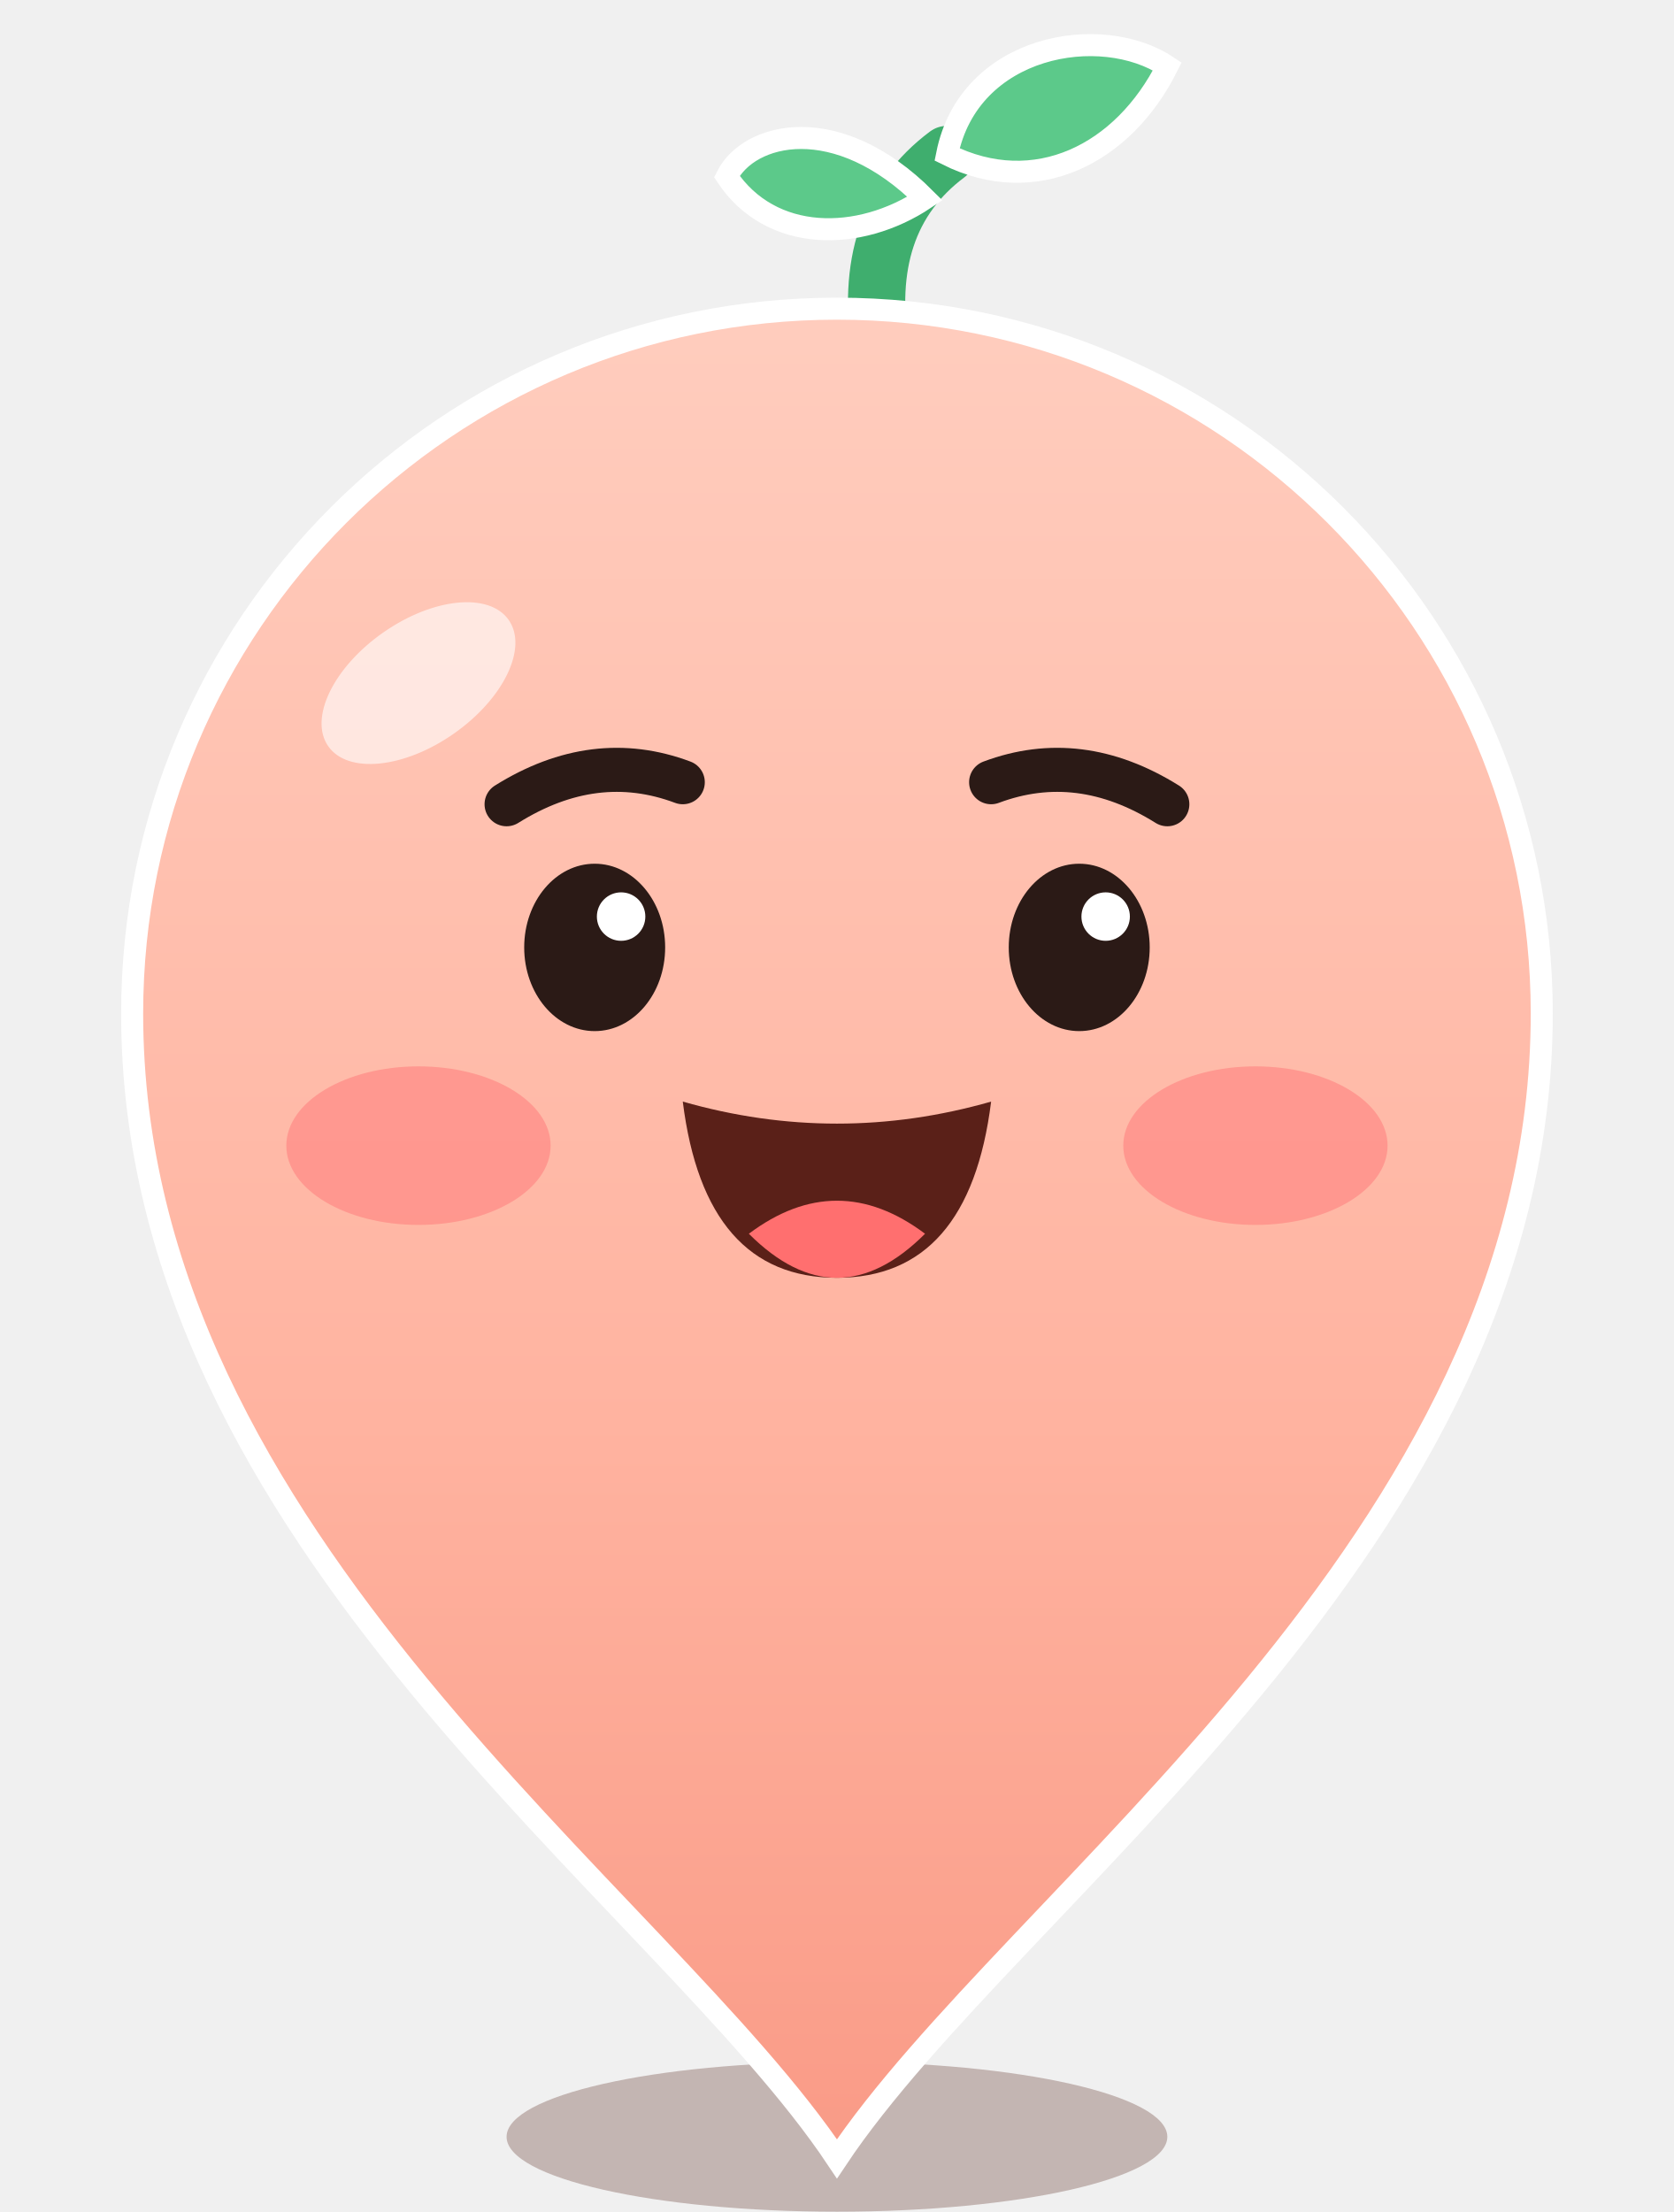
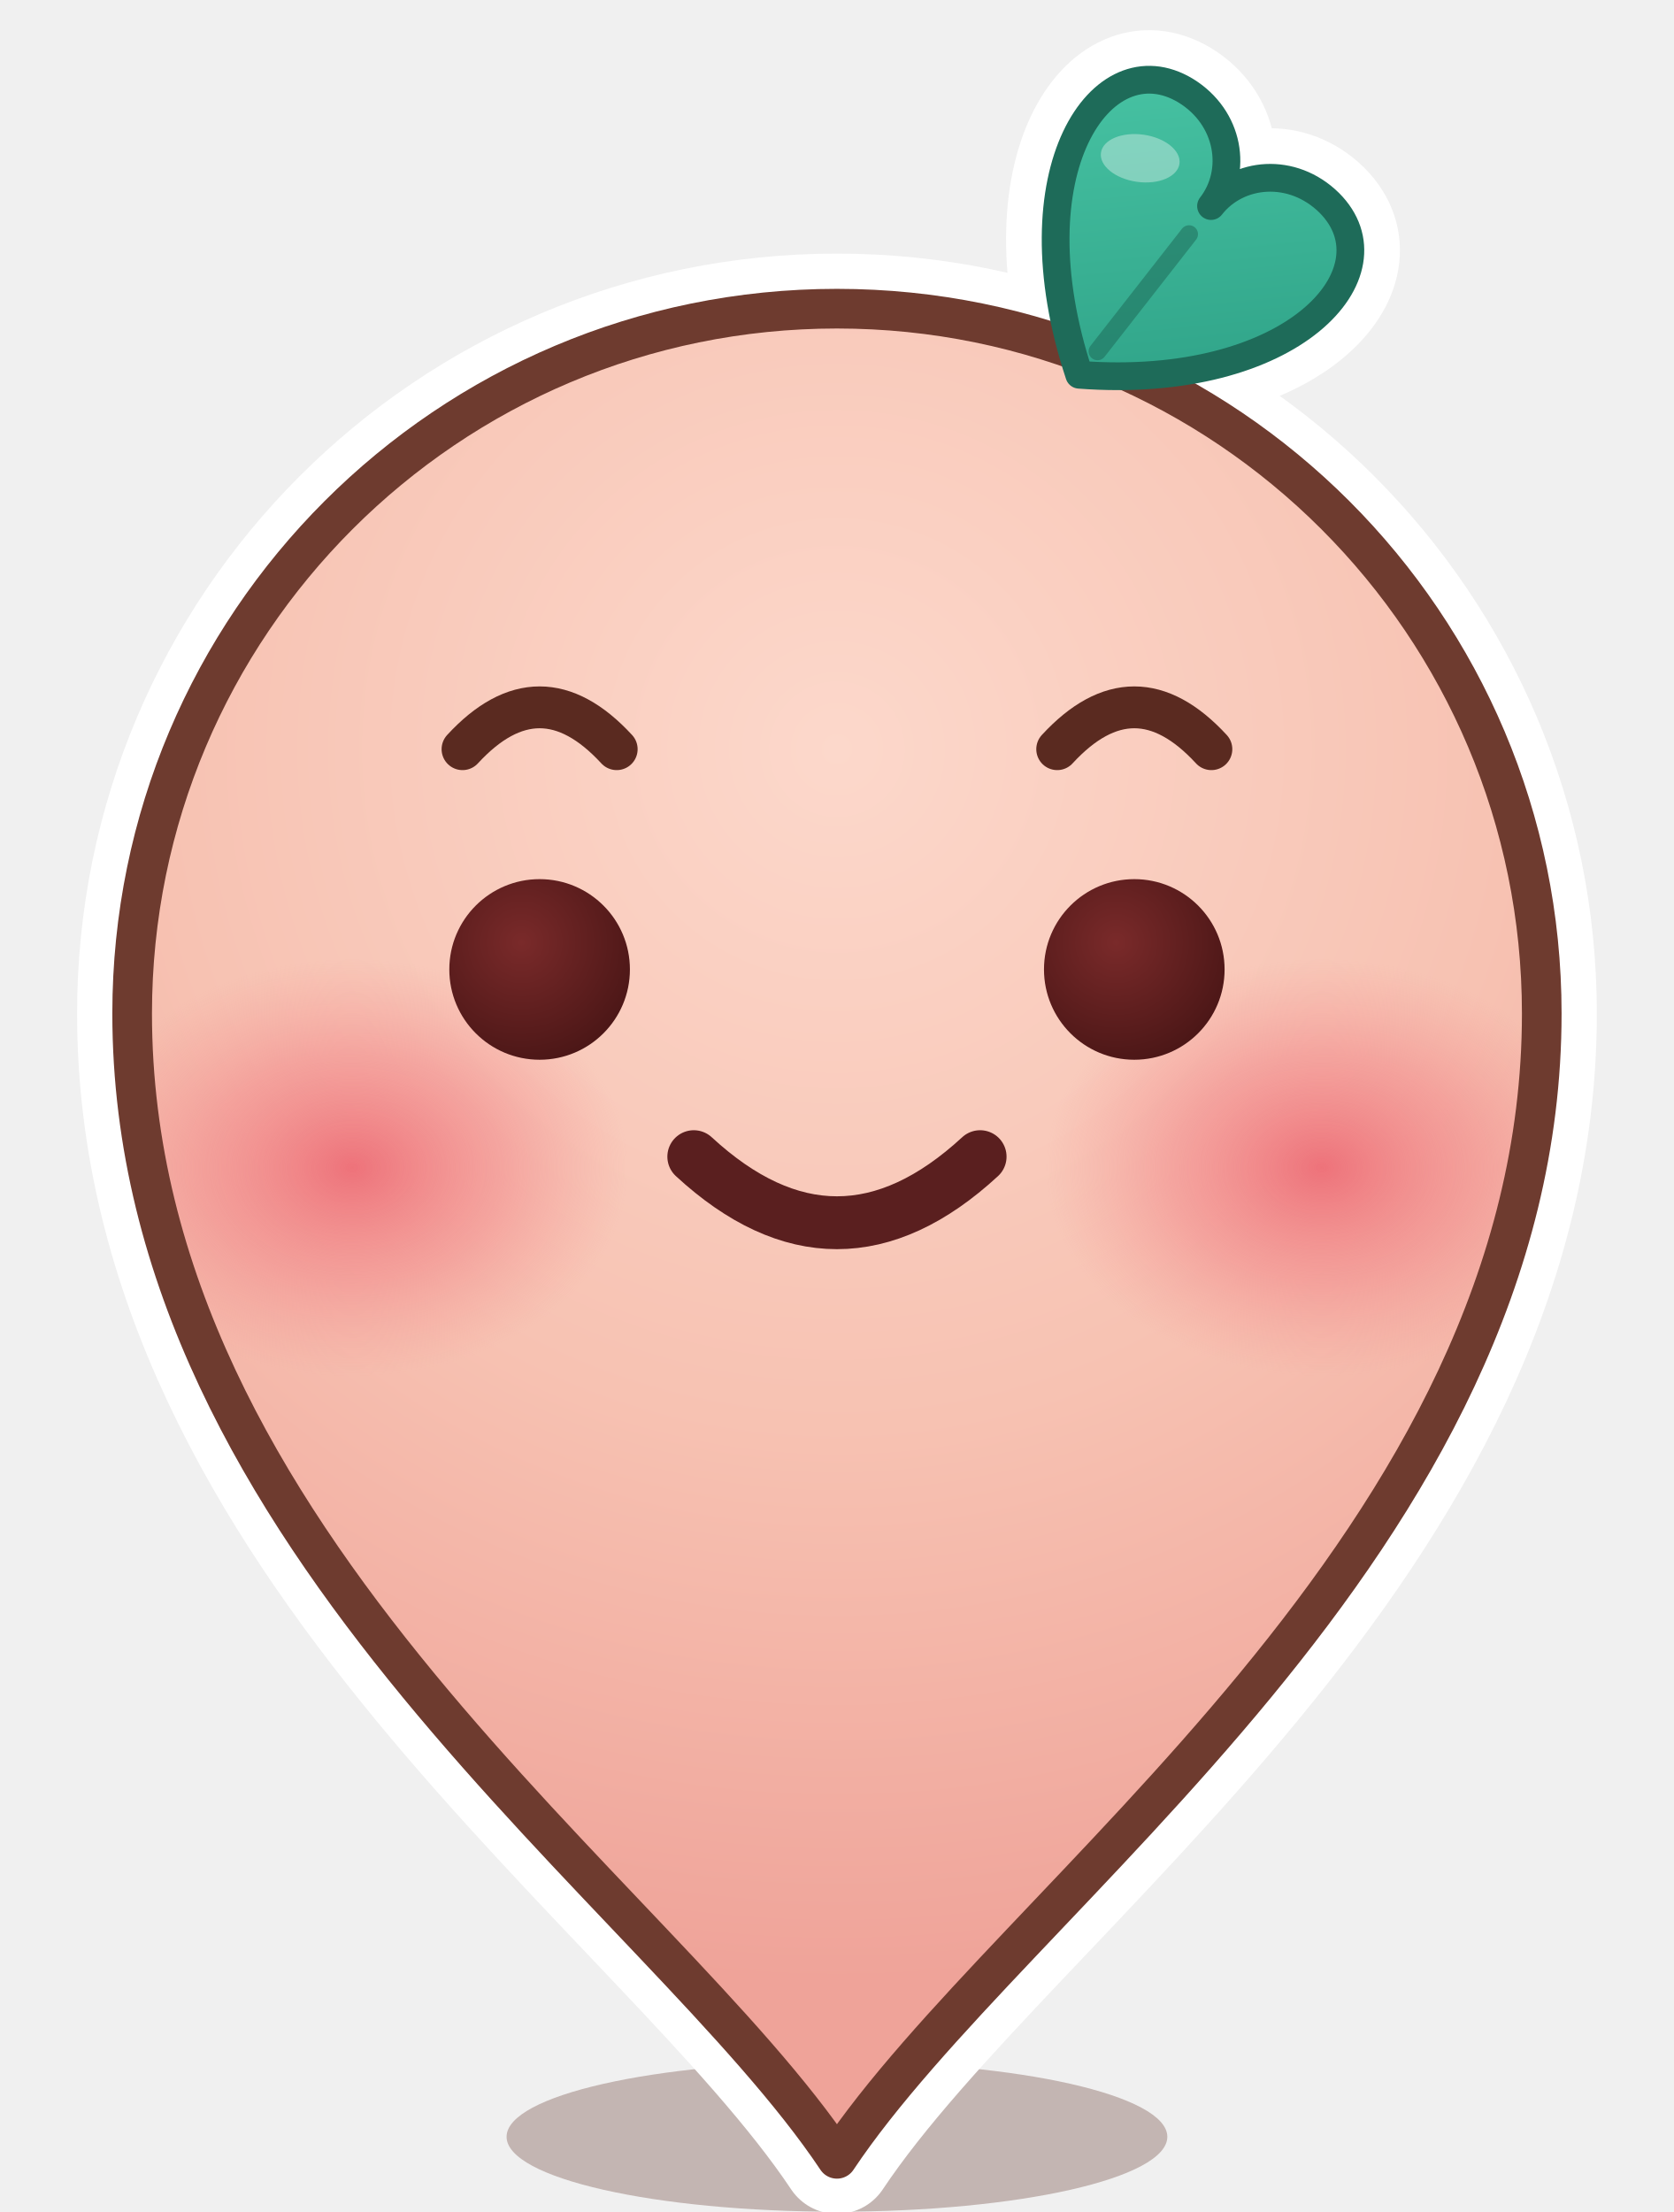
<svg xmlns="http://www.w3.org/2000/svg" width="56" height="74" viewBox="22 2 76 100.4">
  <defs>
-     <linearGradient id="peach-body" x1="0" y1="0" x2="0" y2="1">
-       <stop offset="0" stop-color="#FFCDBE" />
-       <stop offset="0.6" stop-color="#FFB3A0" />
-       <stop offset="1" stop-color="#F99A86" />
+     <radialGradient id="peach-body" cx="60" cy="36" r="56" gradientUnits="userSpaceOnUse">
+       <stop offset="0" stop-color="#FCD8CB" />
+       <stop offset="0.55" stop-color="#F7C2B2" />
+       <stop offset="1" stop-color="#EFA399" />
+     </radialGradient>
+     <radialGradient id="cheek" cx="0.5" cy="0.5" r="0.5">
+       <stop offset="0" stop-color="#EC6470" stop-opacity="0.85" />
+       <stop offset="0.55" stop-color="#F07C82" stop-opacity="0.45" />
+       <stop offset="1" stop-color="#F28C8C" stop-opacity="0" />
+     </radialGradient>
+     <radialGradient id="eye" cx="0.4" cy="0.35" r="0.7">
+       <stop offset="0" stop-color="#7A2A2A" />
+       <stop offset="1" stop-color="#4A1616" />
+     </radialGradient>
+     <linearGradient id="leaf" x1="0" y1="0" x2="1" y2="1">
+       <stop offset="0" stop-color="#48C4A4" />
+       <stop offset="1" stop-color="#2A9C82" />
    </linearGradient>
+     <clipPath id="body-clip">
+       <path d="M60 100 C52 88 28 72 28 48 A32 32 0 1 1 92 48 C92 72 68 88 60 100 Z" />
+     </clipPath>
  </defs>
  <ellipse id="그림자" cx="60" cy="99" rx="15" ry="3.4" fill="#5A2A20" opacity="0.3" />
-   <g id="새싹">
-     <path d="M62 18 Q61 12 65 9" stroke="#3FAE6E" stroke-width="2.6" stroke-linecap="round" fill="none" />
-     <path d="M65 9 C66 4 72 3 75 5 C73 9 69 11 65 9Z" fill="#5CC98A" stroke="#FFFFFF" stroke-width="1" />
-     <path d="M64 11 C60 7 56 8 55 10 C57 13 61 13 64 11Z" fill="#5CC98A" stroke="#FFFFFF" stroke-width="1" />
+   <g id="흰 테두리" fill="#FFFFFF" stroke="#FFFFFF" stroke-width="5" stroke-linejoin="round">
+     <path d="M60 100 C52 88 28 72 28 48 A32 32 0 1 1 92 48 C92 72 68 88 60 100 Z" />
+     <path transform="translate(71 19) rotate(38) scale(0.9)" d="M0 0 C-9 -6 -9.5 -14 -4.6 -14.6 C-2 -14.9 0 -13 0 -10.8 C0 -13 2 -14.9 4.6 -14.6 C9.5 -14 9 -6 0 0Z" />
  </g>
  <path id="몸" d="M60 100 C52 88 28 72 28 48 A32 32 0 1 1 92 48 C92 72 68 88 60 100 Z" fill="url(#peach-body)" />
-   <path id="외곽선" d="M60 100 C52 88 28 72 28 48 A32 32 0 1 1 92 48 C92 72 68 88 60 100 Z" fill="none" stroke="#FFFFFF" stroke-width="1" />
-   <ellipse id="반짝" cx="41" cy="33" rx="5" ry="2.8" transform="rotate(-35 41 33)" fill="#FFFFFF" opacity="0.6" />
+   <g id="볼터치" clip-path="url(#body-clip)">
+     <ellipse cx="38" cy="55" rx="12.5" ry="9.5" fill="url(#cheek)" />
+     <ellipse cx="82" cy="55" rx="12.5" ry="9.5" fill="url(#cheek)" />
+   </g>
+   <path id="갈색 테두리" d="M60 100 C52 88 28 72 28 48 A32 32 0 1 1 92 48 C92 72 68 88 60 100 Z" fill="none" stroke="#6E3B2F" stroke-width="1.8" stroke-linejoin="round" />
+   <g id="새싹" transform="translate(71 19) rotate(38) scale(0.9)">
+     <path d="M0 0 C-9 -6 -9.5 -14 -4.6 -14.6 C-2 -14.9 0 -13 0 -10.8 C0 -13 2 -14.9 4.6 -14.6 C9.5 -14 9 -6 0 0Z" fill="url(#leaf)" stroke="#1E6B59" stroke-width="1.4" stroke-linejoin="round" />
+     <path d="M0 -1.5 L0 -9" stroke="#1E6B59" stroke-width="0.9" stroke-linecap="round" opacity="0.55" />
+     <ellipse cx="-4.3" cy="-10.5" rx="2" ry="1.2" transform="rotate(-30 -4.3 -10.5)" fill="#FFFFFF" opacity="0.35" />
+   </g>
  <g id="얼굴">
-     <g id="눈썹" stroke="#2B1A16" stroke-width="2" stroke-linecap="round" fill="none">
-       <path d="M45 38.5 Q49 36 53 37.5" />
-       <path d="M67 37.5 Q71 36 75 38.5" />
+     <g id="눈썹" stroke="#5A2A20" stroke-width="1.9" stroke-linecap="round" fill="none">
+       <path d="M43 36 Q46.5 32.2 50 36" />
+       <path d="M70 36 Q73.5 32.2 77 36" />
    </g>
-     <ellipse cx="41" cy="54" rx="6" ry="3.6" fill="#FF7C7C" opacity="0.55" />
-     <ellipse cx="79" cy="54" rx="6" ry="3.6" fill="#FF7C7C" opacity="0.55" />
-     <ellipse cx="49" cy="45" rx="3.2" ry="3.8" fill="#2B1A16" />
-     <ellipse cx="71" cy="45" rx="3.2" ry="3.8" fill="#2B1A16" />
-     <circle cx="50.2" cy="43.6" r="1.1" fill="#FFFFFF" />
-     <circle cx="72.2" cy="43.6" r="1.1" fill="#FFFFFF" />
-     <path d="M53 52 Q60 54 67 52 Q66 60 60 60 Q54 60 53 52Z" fill="#5A2018" />
-     <path d="M56 58 Q60 55 64 58 Q62 60 60 60 Q58 60 56 58Z" fill="#FF6F6F" />
+     <g id="눈">
+       <circle cx="46.5" cy="46" r="4.1" fill="url(#eye)" />
+       <circle cx="73.5" cy="46" r="4.1" fill="url(#eye)" />
+     </g>
+     <path id="입" d="M53.5 54.5 Q60 60.5 66.5 54.5" fill="none" stroke="#5A1F1F" stroke-width="2.4" stroke-linecap="round" />
  </g>
</svg>
